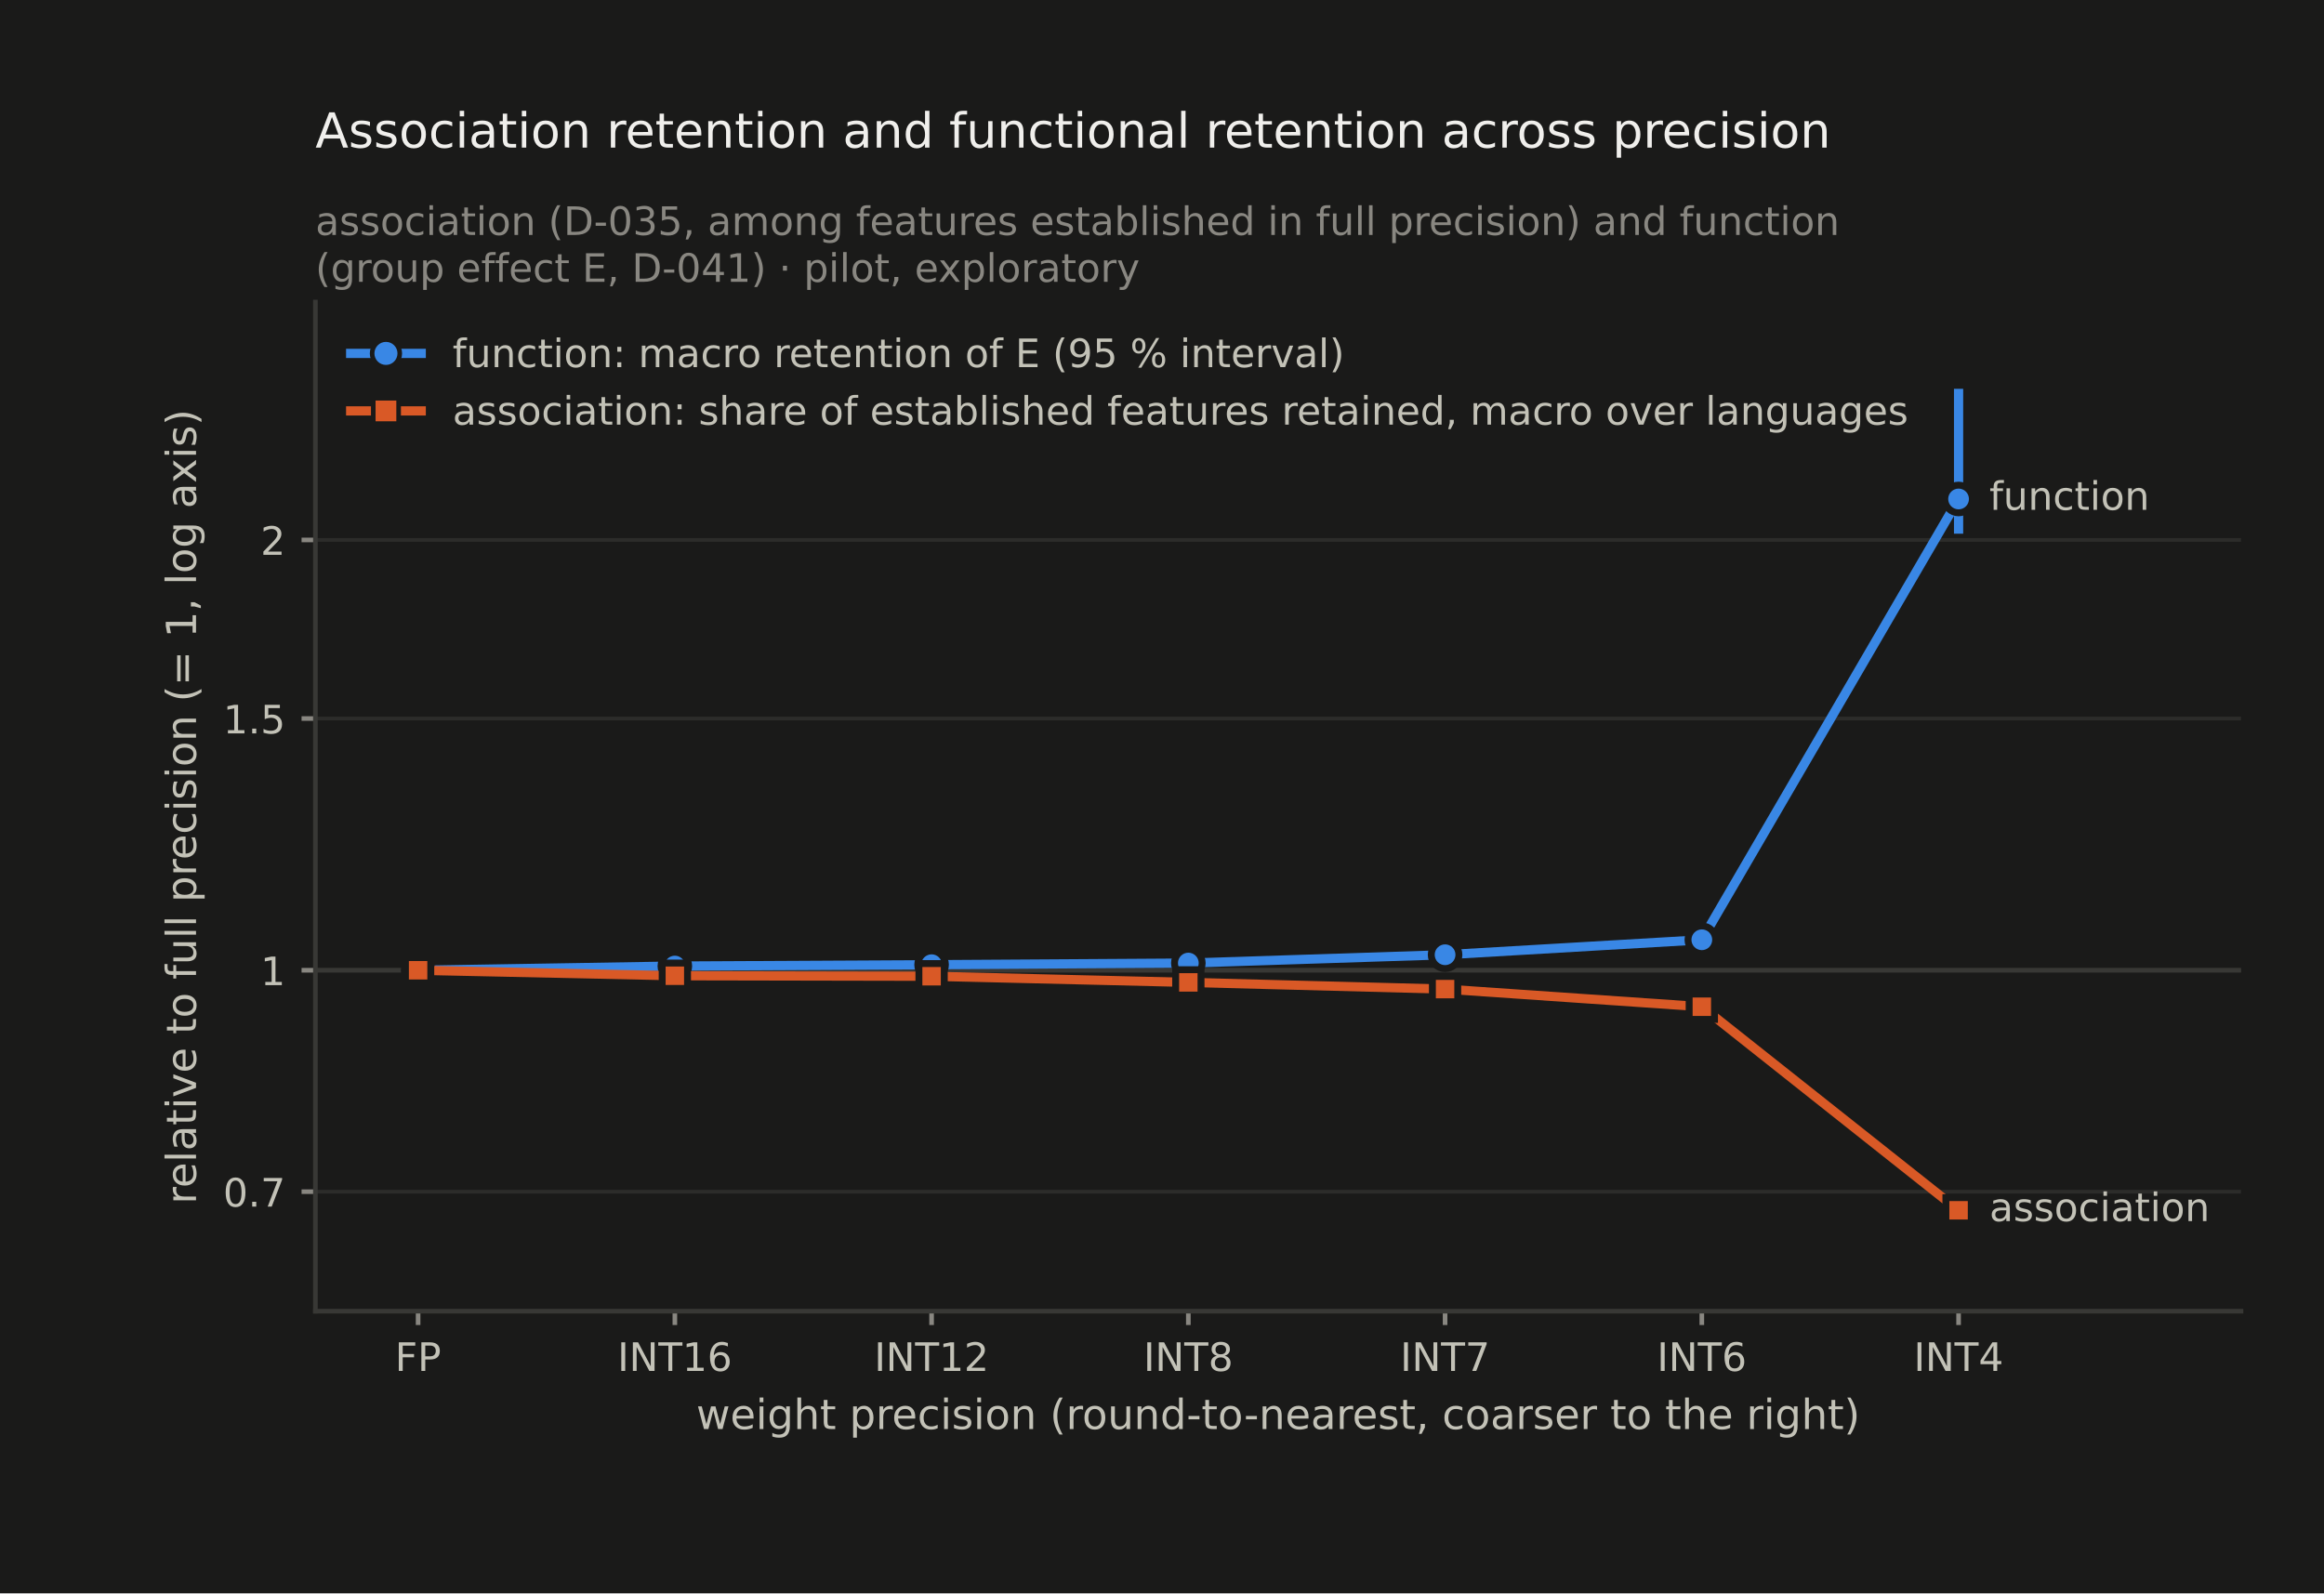
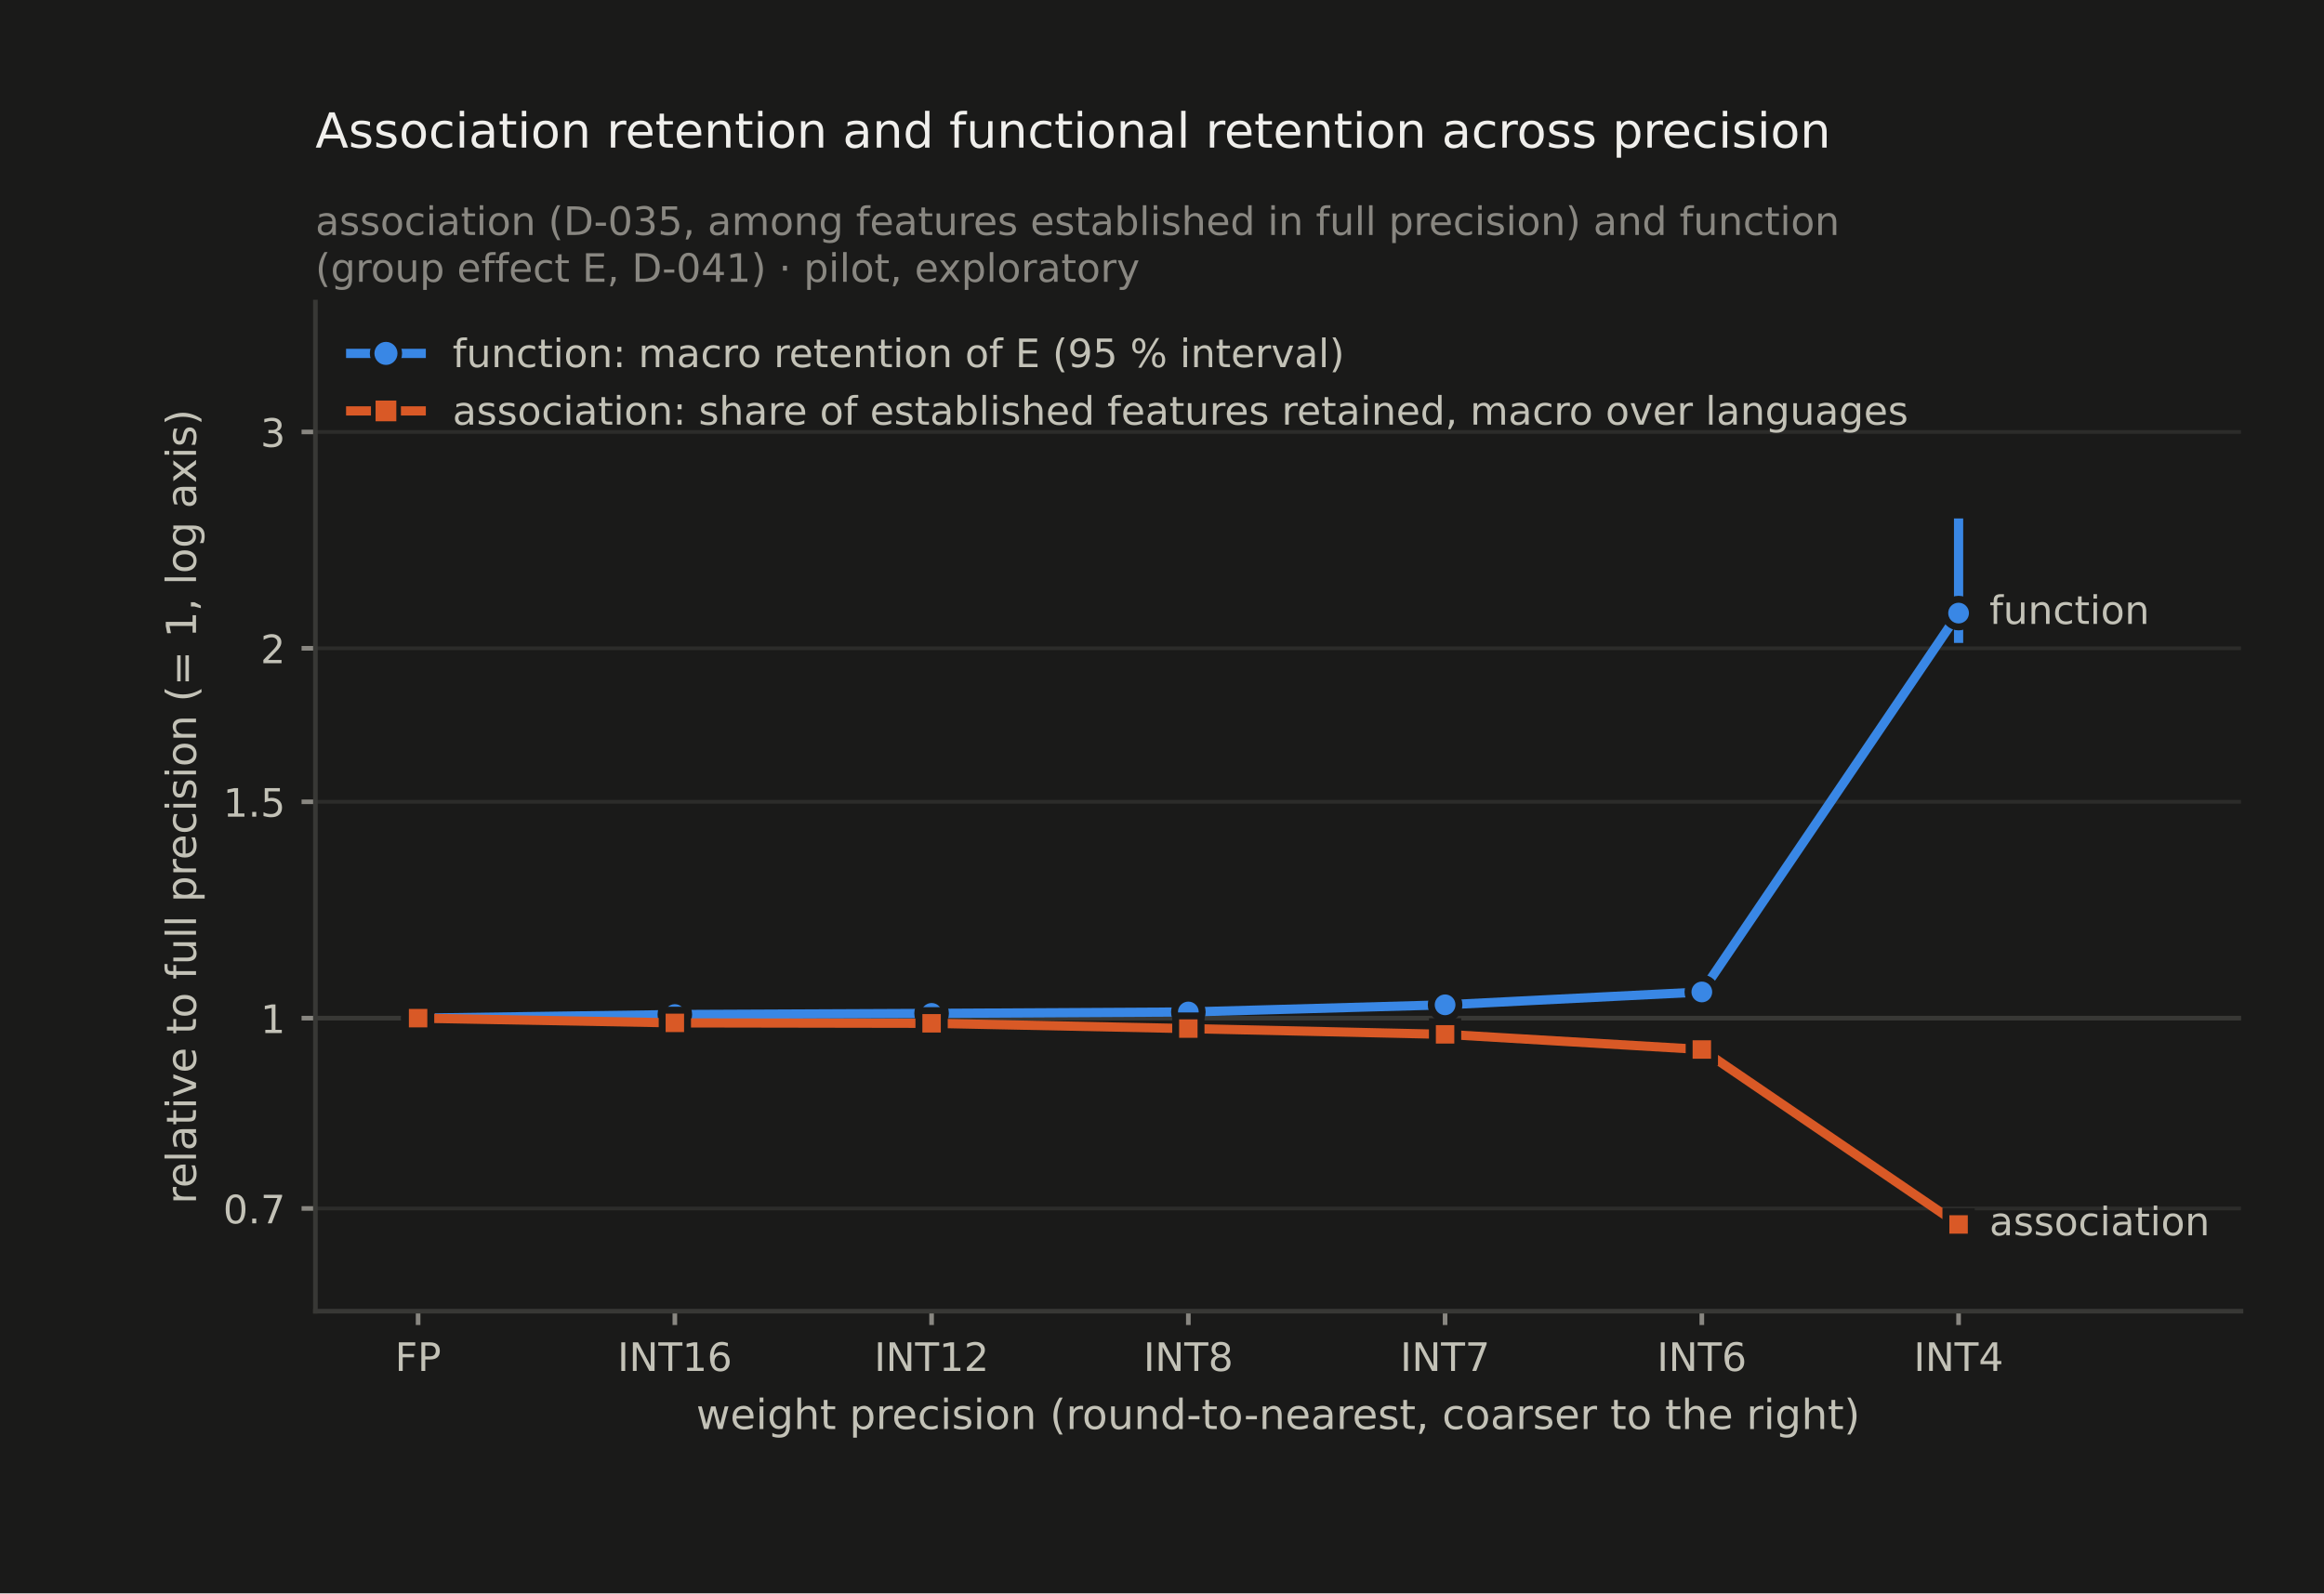
<svg xmlns="http://www.w3.org/2000/svg" xmlns:xlink="http://www.w3.org/1999/xlink" width="504pt" height="345.6pt" viewBox="0 0 504 345.6" version="1.1">
  <defs>
    <style type="text/css">*{stroke-linejoin: round; stroke-linecap: butt}</style>
  </defs>
  <g id="figure_1">
    <g id="patch_1">
      <path d="M 0 345.6  L 504 345.6  L 504 0  L 0 0  z " style="fill: #1a1a19" />
    </g>
    <g id="axes_1">
      <g id="patch_2">
        <path d="M 68.4 284.4  L 486 284.4  L 486 65.52  L 68.4 65.52  z " style="fill: #1a1a19" />
      </g>
      <g id="matplotlib.axis_1">
        <g id="xtick_1">
          <g id="line2d_1">
            <defs>
              <path id="m6f4d0545f2" d="M 0 0  L 0 3  " style="stroke: #898781" />
            </defs>
            <g>
              <use xlink:href="#m6f4d0545f2" x="90.672" y="284.4" style="fill: #898781; stroke: #898781" />
            </g>
          </g>
          <g id="text_1">
            <text style="font-size: 8.5px; font-family: 'DejaVu Sans', 'Bitstream Vera Sans', 'Computer Modern Sans Serif', 'Lucida Grande', 'Verdana', 'Geneva', 'Lucid', 'Arial', 'Helvetica', 'Avant Garde', sans-serif; text-anchor: middle; fill: #c3c2b7" x="90.672" y="297.359" transform="rotate(-0 90.672 297.3587)">FP</text>
          </g>
        </g>
        <g id="xtick_2">
          <g id="line2d_2">
            <g>
              <use xlink:href="#m6f4d0545f2" x="146.352" y="284.4" style="fill: #898781; stroke: #898781" />
            </g>
          </g>
          <g id="text_2">
            <text style="font-size: 8.5px; font-family: 'DejaVu Sans', 'Bitstream Vera Sans', 'Computer Modern Sans Serif', 'Lucida Grande', 'Verdana', 'Geneva', 'Lucid', 'Arial', 'Helvetica', 'Avant Garde', sans-serif; text-anchor: middle; fill: #c3c2b7" x="146.352" y="297.359" transform="rotate(-0 146.352 297.3587)">INT16</text>
          </g>
        </g>
        <g id="xtick_3">
          <g id="line2d_3">
            <g>
              <use xlink:href="#m6f4d0545f2" x="202.032" y="284.4" style="fill: #898781; stroke: #898781" />
            </g>
          </g>
          <g id="text_3">
            <text style="font-size: 8.5px; font-family: 'DejaVu Sans', 'Bitstream Vera Sans', 'Computer Modern Sans Serif', 'Lucida Grande', 'Verdana', 'Geneva', 'Lucid', 'Arial', 'Helvetica', 'Avant Garde', sans-serif; text-anchor: middle; fill: #c3c2b7" x="202.032" y="297.359" transform="rotate(-0 202.032 297.3587)">INT12</text>
          </g>
        </g>
        <g id="xtick_4">
          <g id="line2d_4">
            <g>
              <use xlink:href="#m6f4d0545f2" x="257.712" y="284.4" style="fill: #898781; stroke: #898781" />
            </g>
          </g>
          <g id="text_4">
            <text style="font-size: 8.5px; font-family: 'DejaVu Sans', 'Bitstream Vera Sans', 'Computer Modern Sans Serif', 'Lucida Grande', 'Verdana', 'Geneva', 'Lucid', 'Arial', 'Helvetica', 'Avant Garde', sans-serif; text-anchor: middle; fill: #c3c2b7" x="257.712" y="297.359" transform="rotate(-0 257.712 297.3587)">INT8</text>
          </g>
        </g>
        <g id="xtick_5">
          <g id="line2d_5">
            <g>
              <use xlink:href="#m6f4d0545f2" x="313.392" y="284.4" style="fill: #898781; stroke: #898781" />
            </g>
          </g>
          <g id="text_5">
            <text style="font-size: 8.5px; font-family: 'DejaVu Sans', 'Bitstream Vera Sans', 'Computer Modern Sans Serif', 'Lucida Grande', 'Verdana', 'Geneva', 'Lucid', 'Arial', 'Helvetica', 'Avant Garde', sans-serif; text-anchor: middle; fill: #c3c2b7" x="313.392" y="297.359" transform="rotate(-0 313.392 297.3587)">INT7</text>
          </g>
        </g>
        <g id="xtick_6">
          <g id="line2d_6">
            <g>
              <use xlink:href="#m6f4d0545f2" x="369.072" y="284.4" style="fill: #898781; stroke: #898781" />
            </g>
          </g>
          <g id="text_6">
            <text style="font-size: 8.5px; font-family: 'DejaVu Sans', 'Bitstream Vera Sans', 'Computer Modern Sans Serif', 'Lucida Grande', 'Verdana', 'Geneva', 'Lucid', 'Arial', 'Helvetica', 'Avant Garde', sans-serif; text-anchor: middle; fill: #c3c2b7" x="369.072" y="297.359" transform="rotate(-0 369.072 297.3587)">INT6</text>
          </g>
        </g>
        <g id="xtick_7">
          <g id="line2d_7">
            <g>
              <use xlink:href="#m6f4d0545f2" x="424.752" y="284.4" style="fill: #898781; stroke: #898781" />
            </g>
          </g>
          <g id="text_7">
            <text style="font-size: 8.5px; font-family: 'DejaVu Sans', 'Bitstream Vera Sans', 'Computer Modern Sans Serif', 'Lucida Grande', 'Verdana', 'Geneva', 'Lucid', 'Arial', 'Helvetica', 'Avant Garde', sans-serif; text-anchor: middle; fill: #c3c2b7" x="424.752" y="297.359" transform="rotate(-0 424.752 297.3587)">INT4</text>
          </g>
        </g>
        <g id="text_8">
          <text style="font-size: 9px; font-family: 'DejaVu Sans', 'Bitstream Vera Sans', 'Computer Modern Sans Serif', 'Lucida Grande', 'Verdana', 'Geneva', 'Lucid', 'Arial', 'Helvetica', 'Avant Garde', sans-serif; text-anchor: middle; fill: #c3c2b7" x="277.2" y="309.965" transform="rotate(-0 277.2 309.965)">weight precision (round-to-nearest, coarser to the right)</text>
        </g>
      </g>
      <g id="matplotlib.axis_2">
        <g id="ytick_1">
          <g id="line2d_8">
-             <path d="M 68.4 258.481  L 486 258.481  " clip-path="url(#p377e4efe7d)" style="fill: none; stroke: #2c2c2a; stroke-width: 0.8; stroke-linecap: square" />
+             <path d="M 68.4 262.123  L 486 262.123  " clip-path="url(#p377e4efe7d)" style="fill: none; stroke: #2c2c2a; stroke-width: 0.8; stroke-linecap: square" />
          </g>
          <g id="line2d_9">
            <defs>
              <path id="m219d30f5a1" d="M 0 0  L -3 0  " style="stroke: #898781" />
            </defs>
            <g>
-               <use xlink:href="#m219d30f5a1" x="68.4" y="258.481" style="fill: #898781; stroke: #898781" />
+               <use xlink:href="#m219d30f5a1" x="68.4" y="262.123" style="fill: #898781; stroke: #898781" />
            </g>
          </g>
          <g id="text_9">
-             <text style="font-size: 8.5px; font-family: 'DejaVu Sans', 'Bitstream Vera Sans', 'Computer Modern Sans Serif', 'Lucida Grande', 'Verdana', 'Geneva', 'Lucid', 'Arial', 'Helvetica', 'Avant Garde', sans-serif; text-anchor: end; fill: #c3c2b7" x="61.9" y="261.71" transform="rotate(-0 61.9 261.7105)">0.7</text>
+             <text style="font-size: 8.5px; font-family: 'DejaVu Sans', 'Bitstream Vera Sans', 'Computer Modern Sans Serif', 'Lucida Grande', 'Verdana', 'Geneva', 'Lucid', 'Arial', 'Helvetica', 'Avant Garde', sans-serif; text-anchor: end; fill: #c3c2b7" x="61.9" y="265.352" transform="rotate(-0 61.9 265.352)">0.7</text>
          </g>
        </g>
        <g id="ytick_2">
          <g id="line2d_10">
-             <path d="M 68.4 210.452  L 486 210.452  " clip-path="url(#p377e4efe7d)" style="fill: none; stroke: #2c2c2a; stroke-width: 0.8; stroke-linecap: square" />
+             <path d="M 68.4 220.841  L 486 220.841  " clip-path="url(#p377e4efe7d)" style="fill: none; stroke: #2c2c2a; stroke-width: 0.8; stroke-linecap: square" />
          </g>
          <g id="line2d_11">
            <g>
-               <use xlink:href="#m219d30f5a1" x="68.4" y="210.452" style="fill: #898781; stroke: #898781" />
+               <use xlink:href="#m219d30f5a1" x="68.4" y="220.841" style="fill: #898781; stroke: #898781" />
            </g>
          </g>
          <g id="text_10">
-             <text style="font-size: 8.5px; font-family: 'DejaVu Sans', 'Bitstream Vera Sans', 'Computer Modern Sans Serif', 'Lucida Grande', 'Verdana', 'Geneva', 'Lucid', 'Arial', 'Helvetica', 'Avant Garde', sans-serif; text-anchor: end; fill: #c3c2b7" x="61.9" y="213.681" transform="rotate(-0 61.9 213.6813)">1</text>
+             <text style="font-size: 8.5px; font-family: 'DejaVu Sans', 'Bitstream Vera Sans', 'Computer Modern Sans Serif', 'Lucida Grande', 'Verdana', 'Geneva', 'Lucid', 'Arial', 'Helvetica', 'Avant Garde', sans-serif; text-anchor: end; fill: #c3c2b7" x="61.9" y="224.071" transform="rotate(-0 61.9 224.0708)">1</text>
          </g>
        </g>
        <g id="ytick_3">
          <g id="line2d_12">
-             <path d="M 68.4 155.853  L 486 155.853  " clip-path="url(#p377e4efe7d)" style="fill: none; stroke: #2c2c2a; stroke-width: 0.8; stroke-linecap: square" />
+             <path d="M 68.4 173.913  L 486 173.913  " clip-path="url(#p377e4efe7d)" style="fill: none; stroke: #2c2c2a; stroke-width: 0.8; stroke-linecap: square" />
          </g>
          <g id="line2d_13">
            <g>
-               <use xlink:href="#m219d30f5a1" x="68.4" y="155.853" style="fill: #898781; stroke: #898781" />
+               <use xlink:href="#m219d30f5a1" x="68.4" y="173.913" style="fill: #898781; stroke: #898781" />
            </g>
          </g>
          <g id="text_11">
-             <text style="font-size: 8.5px; font-family: 'DejaVu Sans', 'Bitstream Vera Sans', 'Computer Modern Sans Serif', 'Lucida Grande', 'Verdana', 'Geneva', 'Lucid', 'Arial', 'Helvetica', 'Avant Garde', sans-serif; text-anchor: end; fill: #c3c2b7" x="61.9" y="159.082" transform="rotate(-0 61.9 159.0821)">1.5</text>
+             <text style="font-size: 8.5px; font-family: 'DejaVu Sans', 'Bitstream Vera Sans', 'Computer Modern Sans Serif', 'Lucida Grande', 'Verdana', 'Geneva', 'Lucid', 'Arial', 'Helvetica', 'Avant Garde', sans-serif; text-anchor: end; fill: #c3c2b7" x="61.9" y="177.143" transform="rotate(-0 61.9 177.1427)">1.5</text>
          </g>
        </g>
        <g id="ytick_4">
          <g id="line2d_14">
-             <path d="M 68.4 117.114  L 486 117.114  " clip-path="url(#p377e4efe7d)" style="fill: none; stroke: #2c2c2a; stroke-width: 0.8; stroke-linecap: square" />
+             <path d="M 68.4 140.617  L 486 140.617  " clip-path="url(#p377e4efe7d)" style="fill: none; stroke: #2c2c2a; stroke-width: 0.8; stroke-linecap: square" />
          </g>
          <g id="line2d_15">
            <g>
-               <use xlink:href="#m219d30f5a1" x="68.4" y="117.114" style="fill: #898781; stroke: #898781" />
+               <use xlink:href="#m219d30f5a1" x="68.4" y="140.617" style="fill: #898781; stroke: #898781" />
            </g>
          </g>
          <g id="text_12">
-             <text style="font-size: 8.5px; font-family: 'DejaVu Sans', 'Bitstream Vera Sans', 'Computer Modern Sans Serif', 'Lucida Grande', 'Verdana', 'Geneva', 'Lucid', 'Arial', 'Helvetica', 'Avant Garde', sans-serif; text-anchor: end; fill: #c3c2b7" x="61.9" y="120.343" transform="rotate(-0 61.9 120.3434)">2</text>
-           </g>
-         </g>
-         <g id="text_13">
+             <text style="font-size: 8.5px; font-family: 'DejaVu Sans', 'Bitstream Vera Sans', 'Computer Modern Sans Serif', 'Lucida Grande', 'Verdana', 'Geneva', 'Lucid', 'Arial', 'Helvetica', 'Avant Garde', sans-serif; text-anchor: end; fill: #c3c2b7" x="61.9" y="143.847" transform="rotate(-0 61.9 143.8467)">2</text>
+           </g>
+         </g>
+         <g id="ytick_5">
+           <g id="line2d_16">
+             <path d="M 68.4 93.689  L 486 93.689  " clip-path="url(#p377e4efe7d)" style="fill: none; stroke: #2c2c2a; stroke-width: 0.8; stroke-linecap: square" />
+           </g>
+           <g id="line2d_17">
+             <g>
+               <use xlink:href="#m219d30f5a1" x="68.4" y="93.689" style="fill: #898781; stroke: #898781" />
+             </g>
+           </g>
+           <g id="text_13">
+             <text style="font-size: 8.5px; font-family: 'DejaVu Sans', 'Bitstream Vera Sans', 'Computer Modern Sans Serif', 'Lucida Grande', 'Verdana', 'Geneva', 'Lucid', 'Arial', 'Helvetica', 'Avant Garde', sans-serif; text-anchor: end; fill: #c3c2b7" x="61.9" y="96.919" transform="rotate(-0 61.9 96.91864)">3</text>
+           </g>
+         </g>
+         <g id="text_14">
          <text style="font-size: 9px; font-family: 'DejaVu Sans', 'Bitstream Vera Sans', 'Computer Modern Sans Serif', 'Lucida Grande', 'Verdana', 'Geneva', 'Lucid', 'Arial', 'Helvetica', 'Avant Garde', sans-serif; text-anchor: middle; fill: #c3c2b7" x="42.511" y="174.96" transform="rotate(-90 42.51062 174.96)">relative to full precision (= 1, log axis)</text>
        </g>
      </g>
      <g id="one">
-         <path d="M 68.4 210.452  L 486 210.452  " clip-path="url(#p377e4efe7d)" style="fill: none; stroke: #383835; stroke-linecap: square" />
+         <path d="M 68.4 220.841  L 486 220.841  " clip-path="url(#p377e4efe7d)" style="fill: none; stroke: #383835; stroke-linecap: square" />
      </g>
      <g id="function_interval">
-         <path d="M 90.672 210.452  L 90.672 210.452  " clip-path="url(#p377e4efe7d)" style="fill: none; stroke: #3987e5; stroke-width: 2" />
-         <path d="M 146.352 210.498  L 146.352 207.911  " clip-path="url(#p377e4efe7d)" style="fill: none; stroke: #3987e5; stroke-width: 2" />
-         <path d="M 202.032 210.104  L 202.032 207.367  " clip-path="url(#p377e4efe7d)" style="fill: none; stroke: #3987e5; stroke-width: 2" />
-         <path d="M 257.712 210.098  L 257.712 206.464  " clip-path="url(#p377e4efe7d)" style="fill: none; stroke: #3987e5; stroke-width: 2" />
-         <path d="M 313.392 208.819  L 313.392 204.61  " clip-path="url(#p377e4efe7d)" style="fill: none; stroke: #3987e5; stroke-width: 2" />
-         <path d="M 369.072 206.143  L 369.072 201.404  " clip-path="url(#p377e4efe7d)" style="fill: none; stroke: #3987e5; stroke-width: 2" />
-         <path d="M 424.752 115.765  L 424.752 84.34  " clip-path="url(#p377e4efe7d)" style="fill: none; stroke: #3987e5; stroke-width: 2" />
+         <path d="M 90.672 220.841  L 90.672 220.841  " clip-path="url(#p377e4efe7d)" style="fill: none; stroke: #3987e5; stroke-width: 2" />
+         <path d="M 146.352 220.881  L 146.352 218.657  " clip-path="url(#p377e4efe7d)" style="fill: none; stroke: #3987e5; stroke-width: 2" />
+         <path d="M 202.032 220.543  L 202.032 218.19  " clip-path="url(#p377e4efe7d)" style="fill: none; stroke: #3987e5; stroke-width: 2" />
+         <path d="M 257.712 220.538  L 257.712 217.413  " clip-path="url(#p377e4efe7d)" style="fill: none; stroke: #3987e5; stroke-width: 2" />
+         <path d="M 313.392 219.438  L 313.392 215.82  " clip-path="url(#p377e4efe7d)" style="fill: none; stroke: #3987e5; stroke-width: 2" />
+         <path d="M 369.072 217.138  L 369.072 213.065  " clip-path="url(#p377e4efe7d)" style="fill: none; stroke: #3987e5; stroke-width: 2" />
+         <path d="M 424.752 139.458  L 424.752 112.448  " clip-path="url(#p377e4efe7d)" style="fill: none; stroke: #3987e5; stroke-width: 2" />
      </g>
      <g id="patch_3">
        <path d="M 68.4 284.4  L 68.4 65.52  " style="fill: none; stroke: #383835; stroke-linejoin: miter; stroke-linecap: square" />
      </g>
      <g id="patch_4">
        <path d="M 68.4 284.4  L 486 284.4  " style="fill: none; stroke: #383835; stroke-linejoin: miter; stroke-linecap: square" />
      </g>
      <g id="function">
-         <path d="M 90.672 210.452  L 146.352 209.543  L 202.032 209.248  L 257.712 208.892  L 313.392 207.088  L 369.072 203.839  L 424.752 108.23  " clip-path="url(#p377e4efe7d)" style="fill: none; stroke: #3987e5; stroke-width: 2; stroke-linecap: square" />
+         <path d="M 90.672 220.841  L 146.352 220.06  L 202.032 219.806  L 257.712 219.5  L 313.392 217.95  L 369.072 215.158  L 424.752 132.982  " clip-path="url(#p377e4efe7d)" style="fill: none; stroke: #3987e5; stroke-width: 2; stroke-linecap: square" />
        <defs>
          <path id="maf13e5ca81" d="M 0 3  C 0.796 3 1.559 2.684 2.121 2.121  C 2.684 1.559 3 0.796 3 0  C 3 -0.796 2.684 -1.559 2.121 -2.121  C 1.559 -2.684 0.796 -3 0 -3  C -0.796 -3 -1.559 -2.684 -2.121 -2.121  C -2.684 -1.559 -3 -0.796 -3 0  C -3 0.796 -2.684 1.559 -2.121 2.121  C -1.559 2.684 -0.796 3 0 3  z " style="stroke: #1a1a19; stroke-width: 1.5" />
        </defs>
        <g clip-path="url(#p377e4efe7d)">
-           <use xlink:href="#maf13e5ca81" x="90.672" y="210.452" style="fill: #3987e5; stroke: #1a1a19; stroke-width: 1.5" />
-           <use xlink:href="#maf13e5ca81" x="146.352" y="209.543" style="fill: #3987e5; stroke: #1a1a19; stroke-width: 1.5" />
-           <use xlink:href="#maf13e5ca81" x="202.032" y="209.248" style="fill: #3987e5; stroke: #1a1a19; stroke-width: 1.5" />
-           <use xlink:href="#maf13e5ca81" x="257.712" y="208.892" style="fill: #3987e5; stroke: #1a1a19; stroke-width: 1.5" />
-           <use xlink:href="#maf13e5ca81" x="313.392" y="207.088" style="fill: #3987e5; stroke: #1a1a19; stroke-width: 1.5" />
-           <use xlink:href="#maf13e5ca81" x="369.072" y="203.839" style="fill: #3987e5; stroke: #1a1a19; stroke-width: 1.5" />
-           <use xlink:href="#maf13e5ca81" x="424.752" y="108.23" style="fill: #3987e5; stroke: #1a1a19; stroke-width: 1.5" />
+           <use xlink:href="#maf13e5ca81" x="90.672" y="220.841" style="fill: #3987e5; stroke: #1a1a19; stroke-width: 1.5" />
+           <use xlink:href="#maf13e5ca81" x="146.352" y="220.06" style="fill: #3987e5; stroke: #1a1a19; stroke-width: 1.5" />
+           <use xlink:href="#maf13e5ca81" x="202.032" y="219.806" style="fill: #3987e5; stroke: #1a1a19; stroke-width: 1.5" />
+           <use xlink:href="#maf13e5ca81" x="257.712" y="219.5" style="fill: #3987e5; stroke: #1a1a19; stroke-width: 1.5" />
+           <use xlink:href="#maf13e5ca81" x="313.392" y="217.95" style="fill: #3987e5; stroke: #1a1a19; stroke-width: 1.5" />
+           <use xlink:href="#maf13e5ca81" x="369.072" y="215.158" style="fill: #3987e5; stroke: #1a1a19; stroke-width: 1.5" />
+           <use xlink:href="#maf13e5ca81" x="424.752" y="132.982" style="fill: #3987e5; stroke: #1a1a19; stroke-width: 1.5" />
        </g>
      </g>
      <g id="association">
-         <path d="M 90.672 210.452  L 146.352 211.641  L 202.032 211.751  L 257.712 213.084  L 313.392 214.54  L 369.072 218.362  L 424.752 262.516  " clip-path="url(#p377e4efe7d)" style="fill: none; stroke: #d95926; stroke-width: 2; stroke-linecap: square" />
+         <path d="M 90.672 220.841  L 146.352 221.864  L 202.032 221.958  L 257.712 223.103  L 313.392 224.355  L 369.072 227.641  L 424.752 265.59  " clip-path="url(#p377e4efe7d)" style="fill: none; stroke: #d95926; stroke-width: 2; stroke-linecap: square" />
        <defs>
          <path id="m25b0f5a5f0" d="M -2.75 2.75  L 2.75 2.75  L 2.75 -2.75  L -2.75 -2.75  z " style="stroke: #1a1a19; stroke-width: 1.5; stroke-linejoin: miter" />
        </defs>
        <g clip-path="url(#p377e4efe7d)">
-           <use xlink:href="#m25b0f5a5f0" x="90.672" y="210.452" style="fill: #d95926; stroke: #1a1a19; stroke-width: 1.5; stroke-linejoin: miter" />
-           <use xlink:href="#m25b0f5a5f0" x="146.352" y="211.641" style="fill: #d95926; stroke: #1a1a19; stroke-width: 1.5; stroke-linejoin: miter" />
-           <use xlink:href="#m25b0f5a5f0" x="202.032" y="211.751" style="fill: #d95926; stroke: #1a1a19; stroke-width: 1.5; stroke-linejoin: miter" />
-           <use xlink:href="#m25b0f5a5f0" x="257.712" y="213.084" style="fill: #d95926; stroke: #1a1a19; stroke-width: 1.5; stroke-linejoin: miter" />
-           <use xlink:href="#m25b0f5a5f0" x="313.392" y="214.54" style="fill: #d95926; stroke: #1a1a19; stroke-width: 1.5; stroke-linejoin: miter" />
-           <use xlink:href="#m25b0f5a5f0" x="369.072" y="218.362" style="fill: #d95926; stroke: #1a1a19; stroke-width: 1.5; stroke-linejoin: miter" />
-           <use xlink:href="#m25b0f5a5f0" x="424.752" y="262.516" style="fill: #d95926; stroke: #1a1a19; stroke-width: 1.5; stroke-linejoin: miter" />
+           <use xlink:href="#m25b0f5a5f0" x="90.672" y="220.841" style="fill: #d95926; stroke: #1a1a19; stroke-width: 1.5; stroke-linejoin: miter" />
+           <use xlink:href="#m25b0f5a5f0" x="146.352" y="221.864" style="fill: #d95926; stroke: #1a1a19; stroke-width: 1.5; stroke-linejoin: miter" />
+           <use xlink:href="#m25b0f5a5f0" x="202.032" y="221.958" style="fill: #d95926; stroke: #1a1a19; stroke-width: 1.5; stroke-linejoin: miter" />
+           <use xlink:href="#m25b0f5a5f0" x="257.712" y="223.103" style="fill: #d95926; stroke: #1a1a19; stroke-width: 1.5; stroke-linejoin: miter" />
+           <use xlink:href="#m25b0f5a5f0" x="313.392" y="224.355" style="fill: #d95926; stroke: #1a1a19; stroke-width: 1.5; stroke-linejoin: miter" />
+           <use xlink:href="#m25b0f5a5f0" x="369.072" y="227.641" style="fill: #d95926; stroke: #1a1a19; stroke-width: 1.5; stroke-linejoin: miter" />
+           <use xlink:href="#m25b0f5a5f0" x="424.752" y="265.59" style="fill: #d95926; stroke: #1a1a19; stroke-width: 1.5; stroke-linejoin: miter" />
        </g>
      </g>
      <g id="end_label">
-         <text style="font-size: 8.5px; font-family: 'DejaVu Sans', 'Bitstream Vera Sans', 'Computer Modern Sans Serif', 'Lucida Grande', 'Verdana', 'Geneva', 'Lucid', 'Arial', 'Helvetica', 'Avant Garde', sans-serif; text-anchor: start; fill: #c3c2b7" x="431.434" y="110.576" transform="rotate(-0 431.4336 110.5757)">function</text>
+         <text style="font-size: 8.5px; font-family: 'DejaVu Sans', 'Bitstream Vera Sans', 'Computer Modern Sans Serif', 'Lucida Grande', 'Verdana', 'Geneva', 'Lucid', 'Arial', 'Helvetica', 'Avant Garde', sans-serif; text-anchor: start; fill: #c3c2b7" x="431.434" y="135.327" transform="rotate(-0 431.4336 135.3272)">function</text>
      </g>
      <g id="end_label">
-         <text style="font-size: 8.5px; font-family: 'DejaVu Sans', 'Bitstream Vera Sans', 'Computer Modern Sans Serif', 'Lucida Grande', 'Verdana', 'Geneva', 'Lucid', 'Arial', 'Helvetica', 'Avant Garde', sans-serif; text-anchor: start; fill: #c3c2b7" x="431.434" y="264.861" transform="rotate(-0 431.4336 264.861)">association</text>
+         <text style="font-size: 8.5px; font-family: 'DejaVu Sans', 'Bitstream Vera Sans', 'Computer Modern Sans Serif', 'Lucida Grande', 'Verdana', 'Geneva', 'Lucid', 'Arial', 'Helvetica', 'Avant Garde', sans-serif; text-anchor: start; fill: #c3c2b7" x="431.434" y="267.936" transform="rotate(-0 431.4336 267.9357)">association</text>
      </g>
      <g id="subtitle">
        <text style="font-size: 8.5px; font-family: 'DejaVu Sans', 'Bitstream Vera Sans', 'Computer Modern Sans Serif', 'Lucida Grande', 'Verdana', 'Geneva', 'Lucid', 'Arial', 'Helvetica', 'Avant Garde', sans-serif; fill: #898781" transform="translate(68.4 50.9617)">association (D-035, among features established in full precision) and function</text>
        <text style="font-size: 8.5px; font-family: 'DejaVu Sans', 'Bitstream Vera Sans', 'Computer Modern Sans Serif', 'Lucida Grande', 'Verdana', 'Geneva', 'Lucid', 'Arial', 'Helvetica', 'Avant Garde', sans-serif; fill: #898781" transform="translate(68.4 61.12571)">(group effect E, D-041) · pilot, exploratory</text>
      </g>
-       <g id="text_14">
+       <g id="text_15">
        <text style="font-size: 10.5px; font-family: 'DejaVu Sans', 'Bitstream Vera Sans', 'Computer Modern Sans Serif', 'Lucida Grande', 'Verdana', 'Geneva', 'Lucid', 'Arial', 'Helvetica', 'Avant Garde', sans-serif; text-anchor: start; fill: #f0efec" x="68.4" y="32.02" transform="rotate(-0 68.4 32.02)">Association retention and functional retention across precision</text>
      </g>
      <g id="legend_1">
-         <g id="line2d_16">
+         <g id="line2d_18">
          <path d="M 76.05 76.654  L 83.7 76.654  L 91.35 76.654  " style="fill: none; stroke: #3987e5; stroke-width: 2; stroke-linecap: square" />
          <defs>
            <path id="mb71efe821c" d="M 0 3  C 0.796 3 1.559 2.684 2.121 2.121  C 2.684 1.559 3 0.796 3 0  C 3 -0.796 2.684 -1.559 2.121 -2.121  C 1.559 -2.684 0.796 -3 0 -3  C -0.796 -3 -1.559 -2.684 -2.121 -2.121  C -2.684 -1.559 -3 -0.796 -3 0  C -3 0.796 -2.684 1.559 -2.121 2.121  C -1.559 2.684 -0.796 3 0 3  z " style="stroke: #1a1a19" />
          </defs>
          <g>
            <use xlink:href="#mb71efe821c" x="83.7" y="76.654" style="fill: #3987e5; stroke: #1a1a19" />
          </g>
        </g>
-         <g id="text_15">
+         <g id="text_16">
          <text style="font-size: 8.5px; font-family: 'DejaVu Sans', 'Bitstream Vera Sans', 'Computer Modern Sans Serif', 'Lucida Grande', 'Verdana', 'Geneva', 'Lucid', 'Arial', 'Helvetica', 'Avant Garde', sans-serif; text-anchor: start; fill: #c3c2b7" x="98.15" y="79.629" transform="rotate(-0 98.15 79.62867)">function: macro retention of E (95 % interval)</text>
        </g>
-         <g id="line2d_17">
+         <g id="line2d_19">
          <path d="M 76.05 89.13  L 83.7 89.13  L 91.35 89.13  " style="fill: none; stroke: #d95926; stroke-width: 2; stroke-linecap: square" />
          <defs>
            <path id="m3e7df9a50e" d="M -2.75 2.75  L 2.75 2.75  L 2.75 -2.75  L -2.75 -2.75  z " style="stroke: #1a1a19; stroke-linejoin: miter" />
          </defs>
          <g>
            <use xlink:href="#m3e7df9a50e" x="83.7" y="89.13" style="fill: #d95926; stroke: #1a1a19; stroke-linejoin: miter" />
          </g>
        </g>
-         <g id="text_16">
+         <g id="text_17">
          <text style="font-size: 8.5px; font-family: 'DejaVu Sans', 'Bitstream Vera Sans', 'Computer Modern Sans Serif', 'Lucida Grande', 'Verdana', 'Geneva', 'Lucid', 'Arial', 'Helvetica', 'Avant Garde', sans-serif; text-anchor: start; fill: #c3c2b7" x="98.15" y="92.105" transform="rotate(-0 98.15 92.10508)">association: share of established features retained, macro over languages</text>
        </g>
      </g>
    </g>
  </g>
  <defs>
    <clipPath id="p377e4efe7d">
      <rect x="68.4" y="65.52" width="417.6" height="218.88" />
    </clipPath>
  </defs>
</svg>
